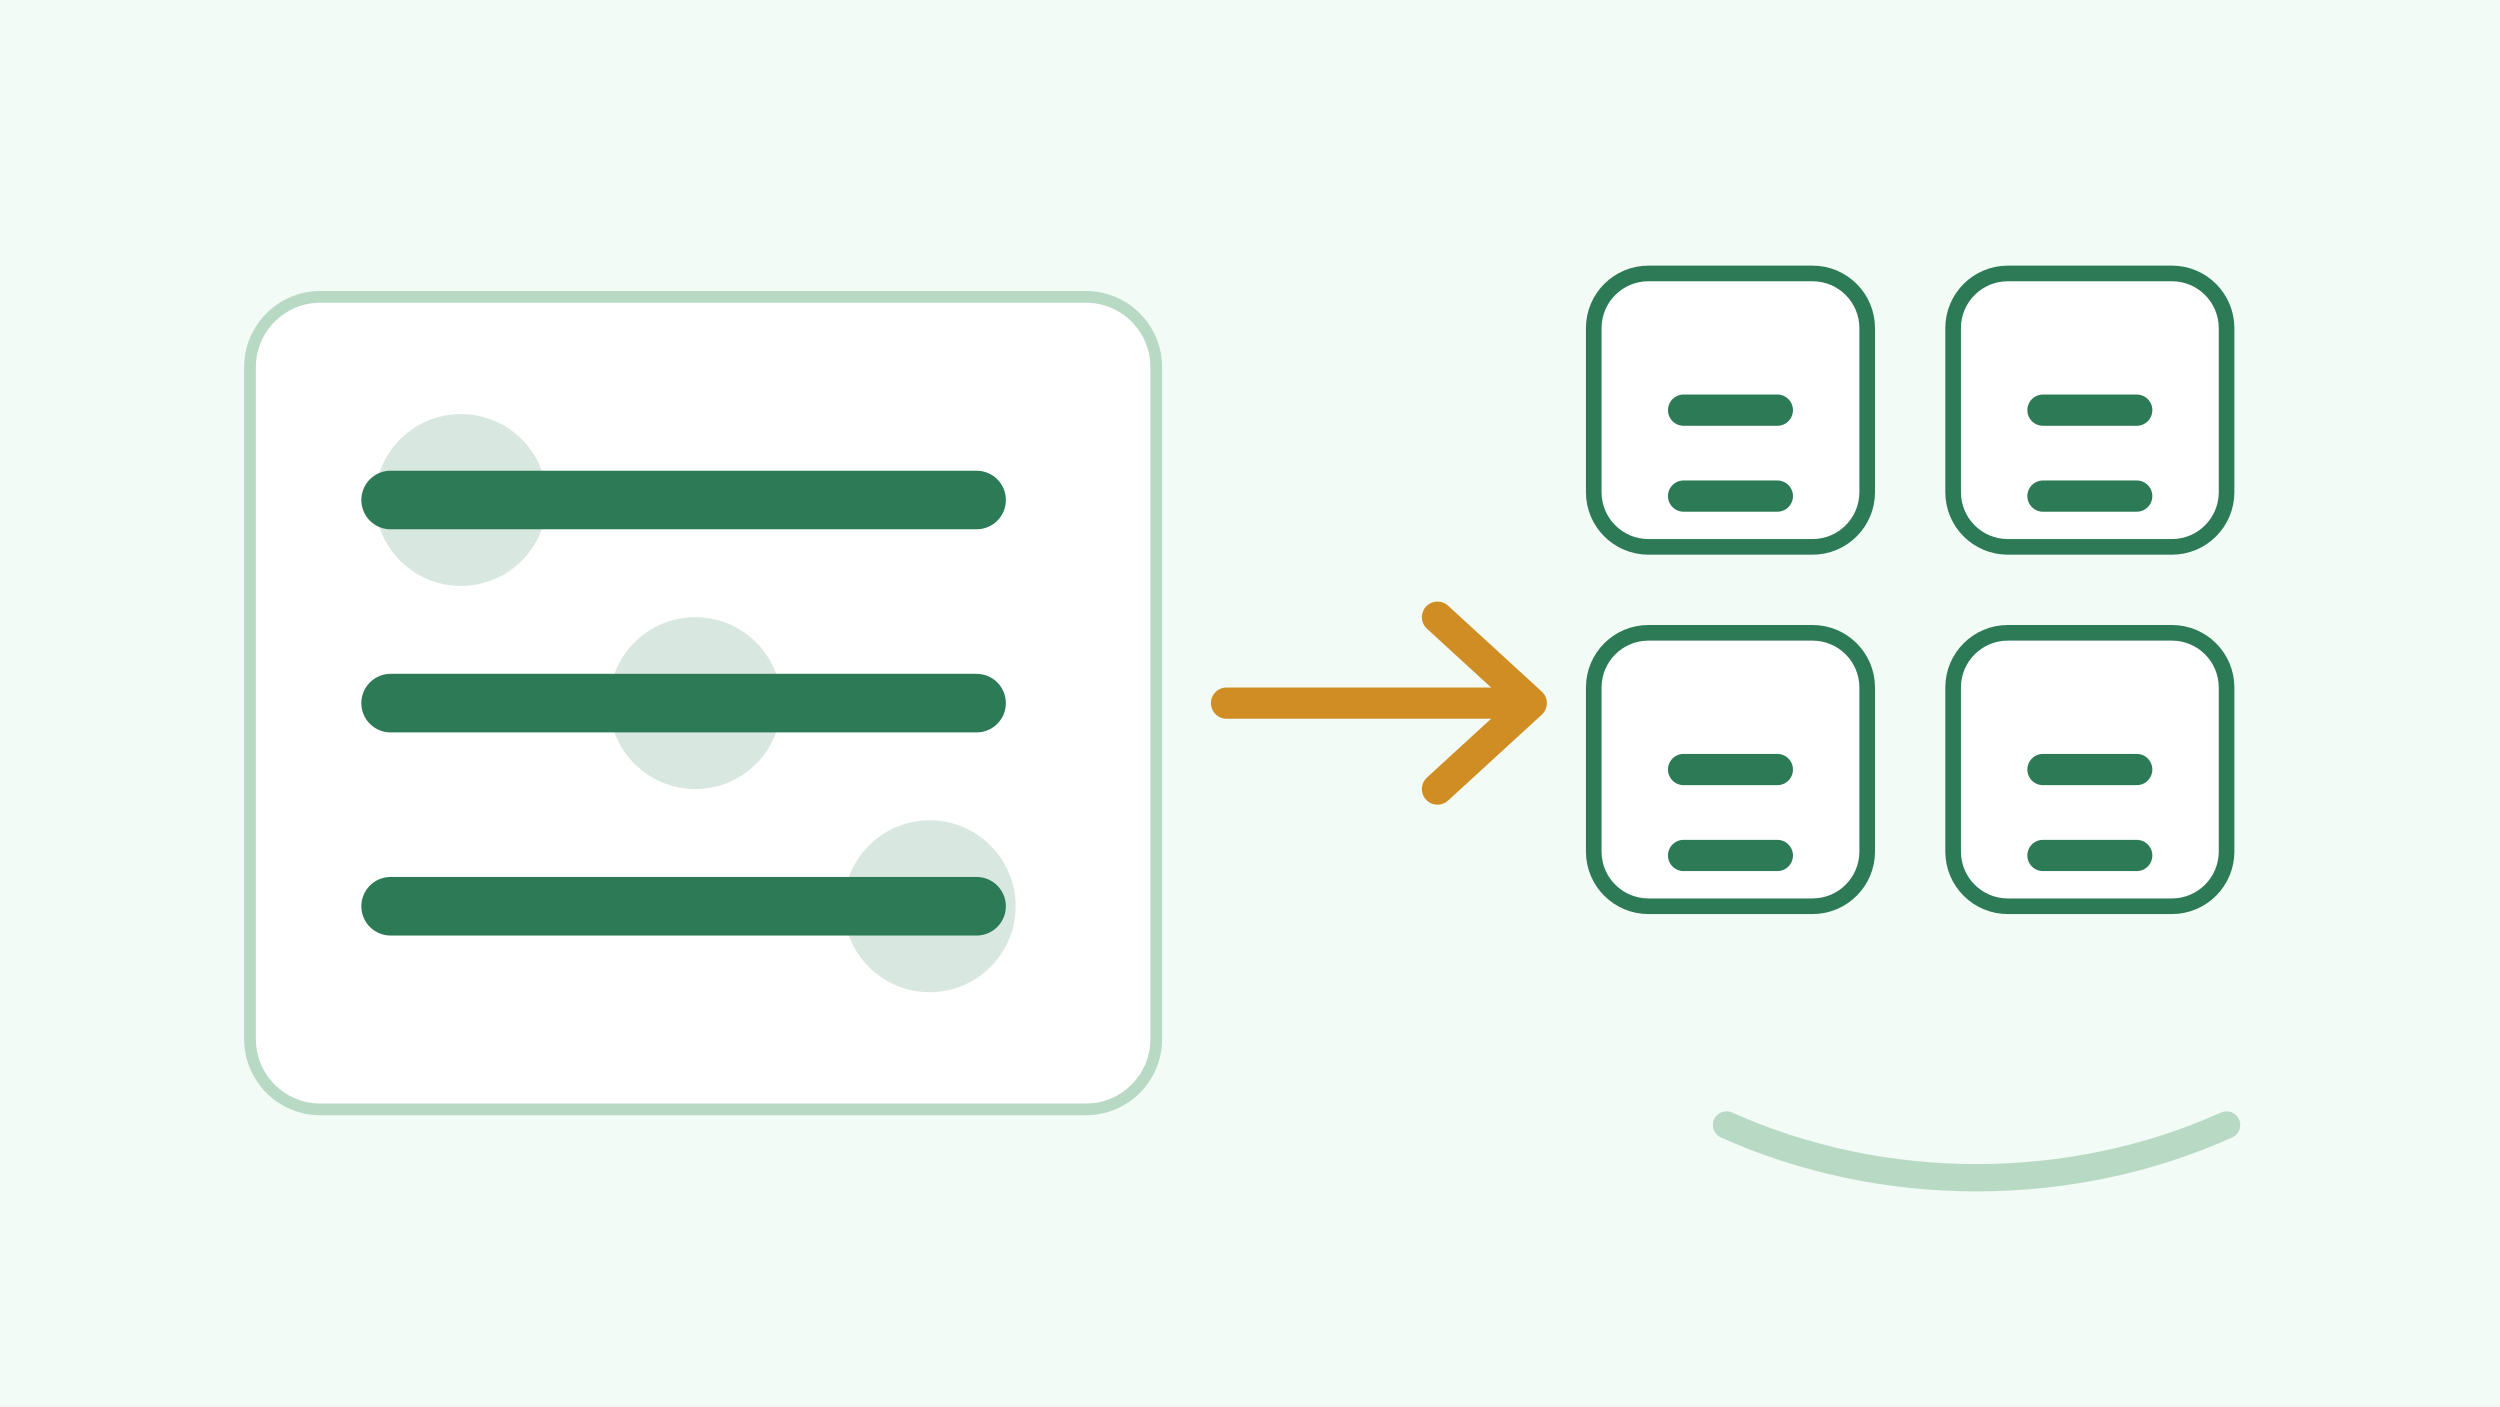
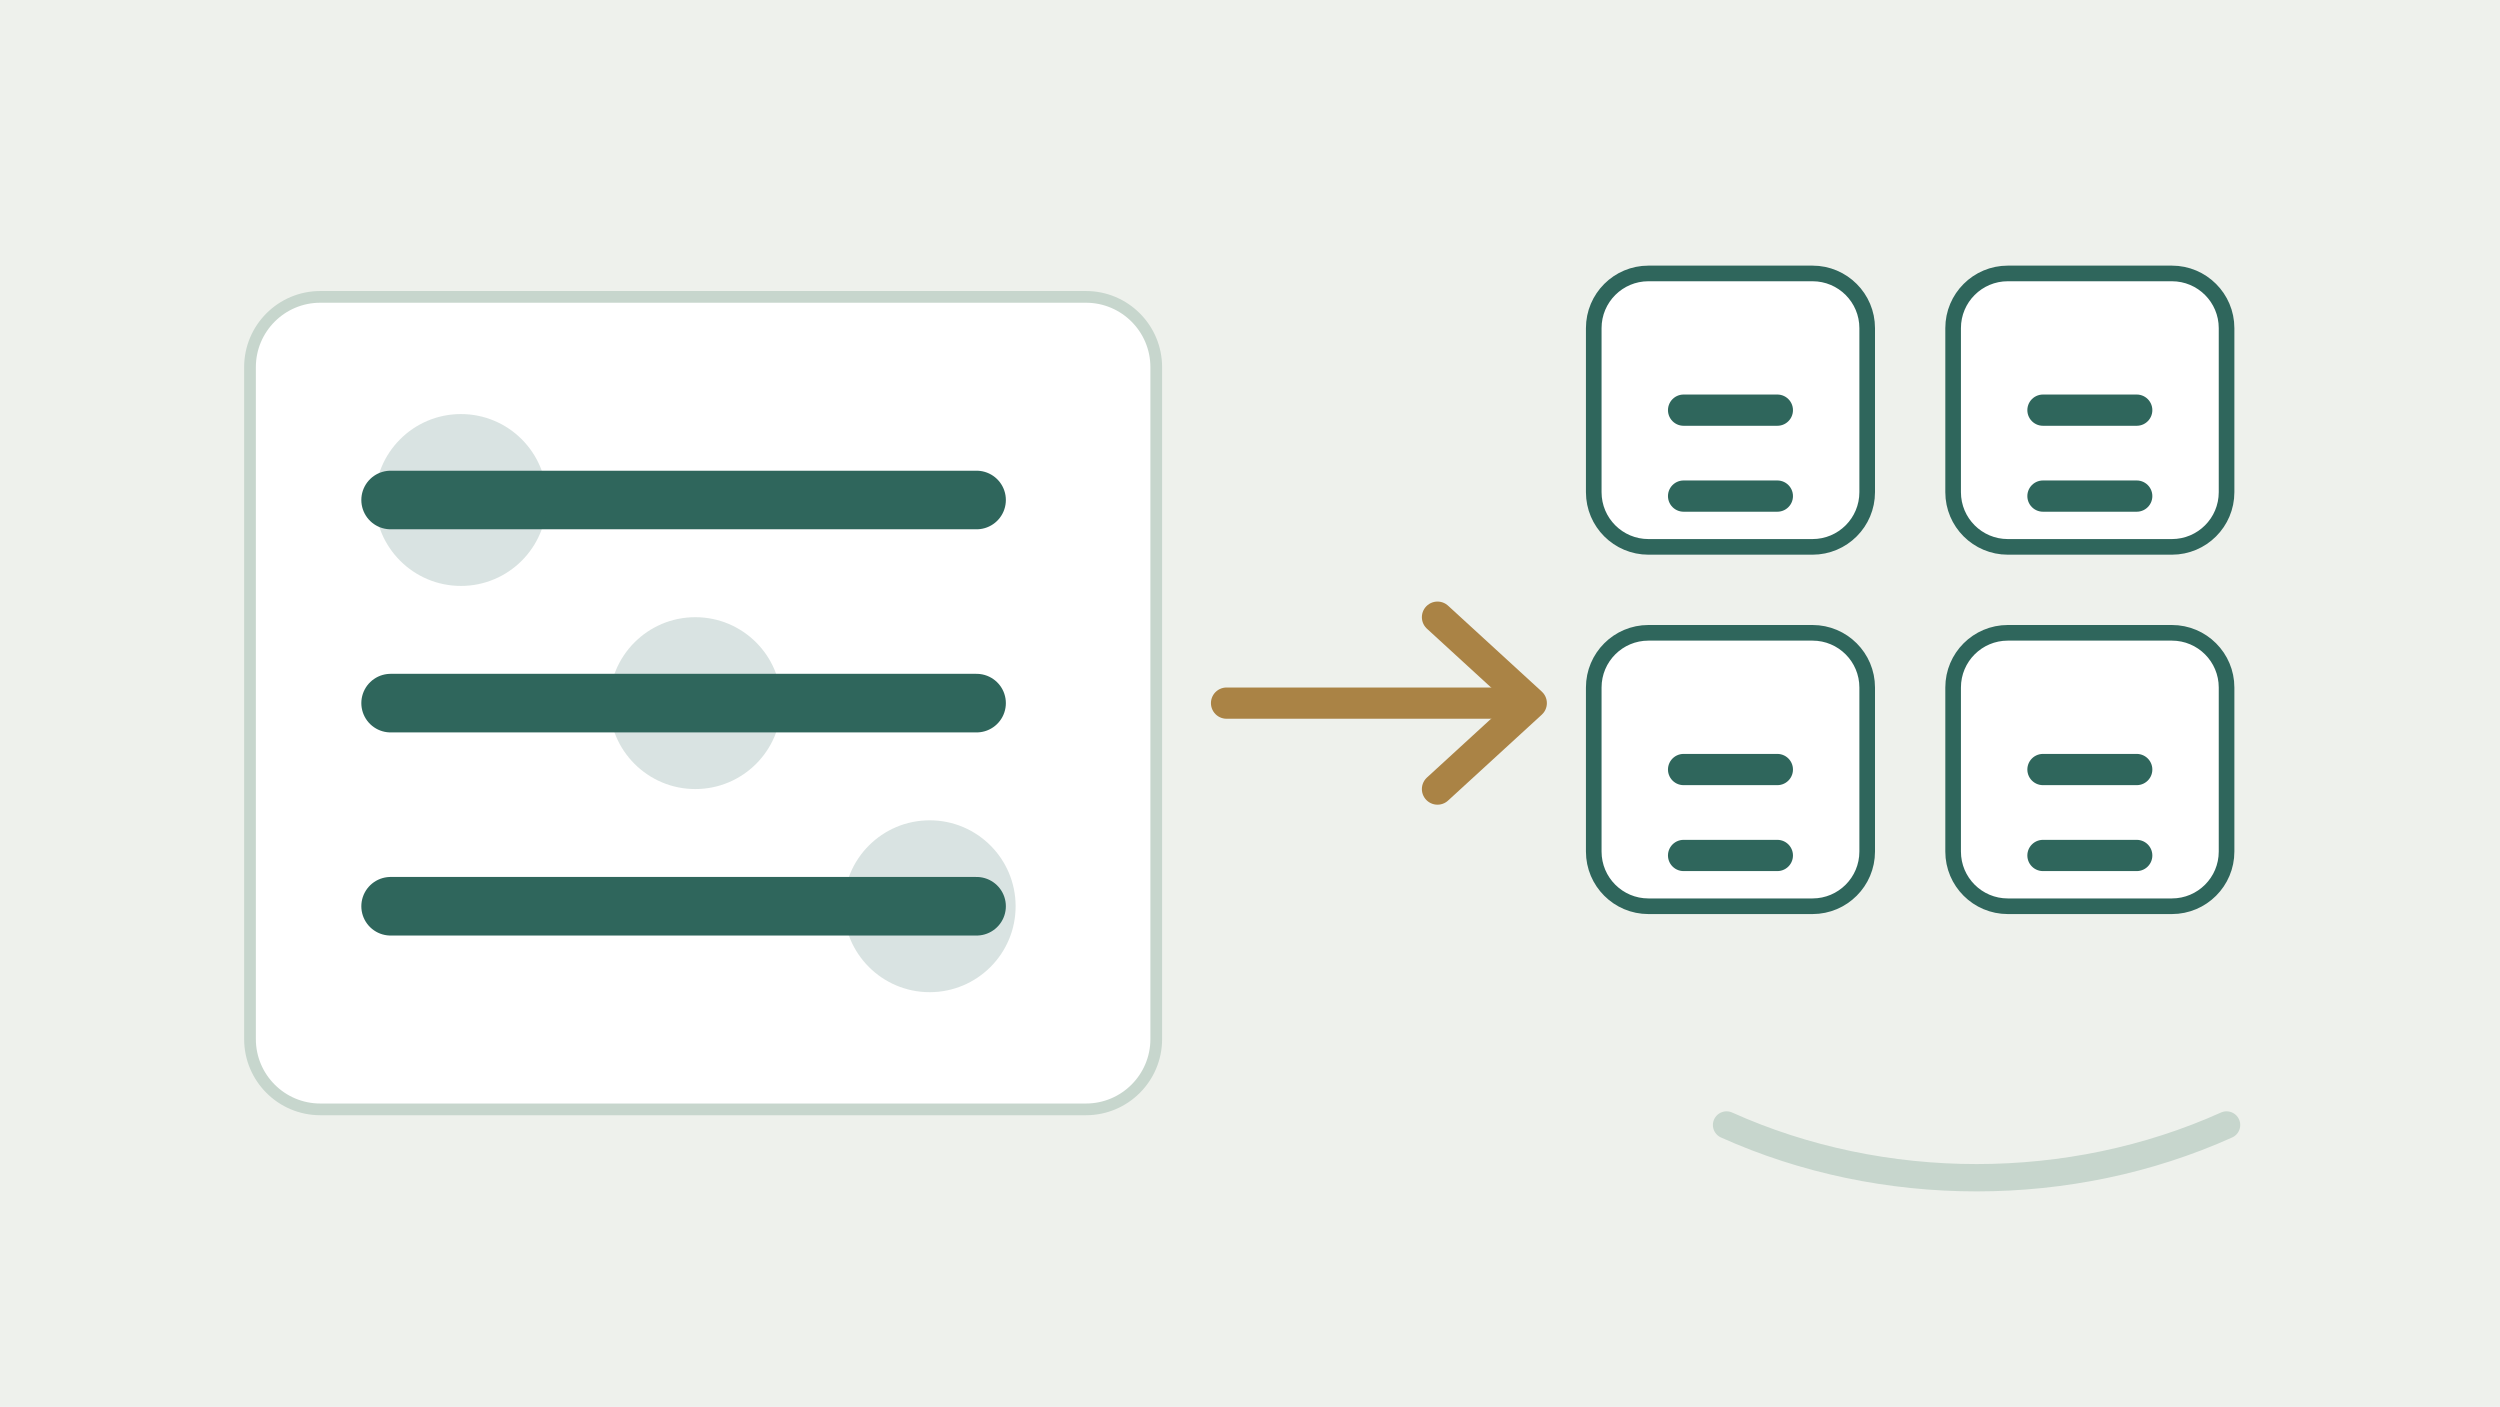
<svg xmlns="http://www.w3.org/2000/svg" viewBox="0 0 640 360">
-   <rect width="640" height="360" fill="#f3fbf6" />
-   <rect x="64" y="76" width="232" height="208" rx="18" fill="#ffffff" stroke="#b8d9c4" stroke-width="3" />
-   <path d="M100 128h150M100 180h150M100 232h150" stroke="#2c7a56" stroke-width="15" stroke-linecap="round" />
-   <g fill="#2c7a56">
+   <rect width="640" height="360" fill="#eef1ec" />
+   <rect x="64" y="76" width="232" height="208" rx="18" fill="#ffffff" stroke="#c7d6cd" stroke-width="3" />
+   <path d="M100 128h150M100 180h150M100 232h150" stroke="#2f665c" stroke-width="15" stroke-linecap="round" />
+   <g fill="#2f665c">
    <circle cx="118" cy="128" r="22" opacity=".18" />
    <circle cx="178" cy="180" r="22" opacity=".18" />
    <circle cx="238" cy="232" r="22" opacity=".18" />
  </g>
-   <path d="M314 180h70" stroke="#cf8d24" stroke-width="8" stroke-linecap="round" />
-   <path d="M368 158l24 22-24 22" fill="none" stroke="#cf8d24" stroke-width="8" stroke-linecap="round" stroke-linejoin="round" />
-   <g transform="translate(408 70)" fill="#ffffff" stroke="#2c7a56" stroke-width="4">
+   <path d="M314 180h70" stroke="#aa8345" stroke-width="8" stroke-linecap="round" />
+   <path d="M368 158l24 22-24 22" fill="none" stroke="#aa8345" stroke-width="8" stroke-linecap="round" stroke-linejoin="round" />
+   <g transform="translate(408 70)" fill="#ffffff" stroke="#2f665c" stroke-width="4">
    <rect x="0" y="0" width="70" height="70" rx="14" />
    <rect x="92" y="0" width="70" height="70" rx="14" />
    <rect x="0" y="92" width="70" height="70" rx="14" />
    <rect x="92" y="92" width="70" height="70" rx="14" />
  </g>
-   <g stroke="#2c7a56" stroke-width="8" stroke-linecap="round">
+   <g stroke="#2f665c" stroke-width="8" stroke-linecap="round">
    <path d="M431 105h24M431 127h24M523 105h24M523 127h24M431 197h24M431 219h24M523 197h24M523 219h24" />
  </g>
-   <path d="M442 288c40 18 88 18 128 0" fill="none" stroke="#b8d9c4" stroke-width="7" stroke-linecap="round" />
+   <path d="M442 288c40 18 88 18 128 0" fill="none" stroke="#c7d6cd" stroke-width="7" stroke-linecap="round" />
</svg>
